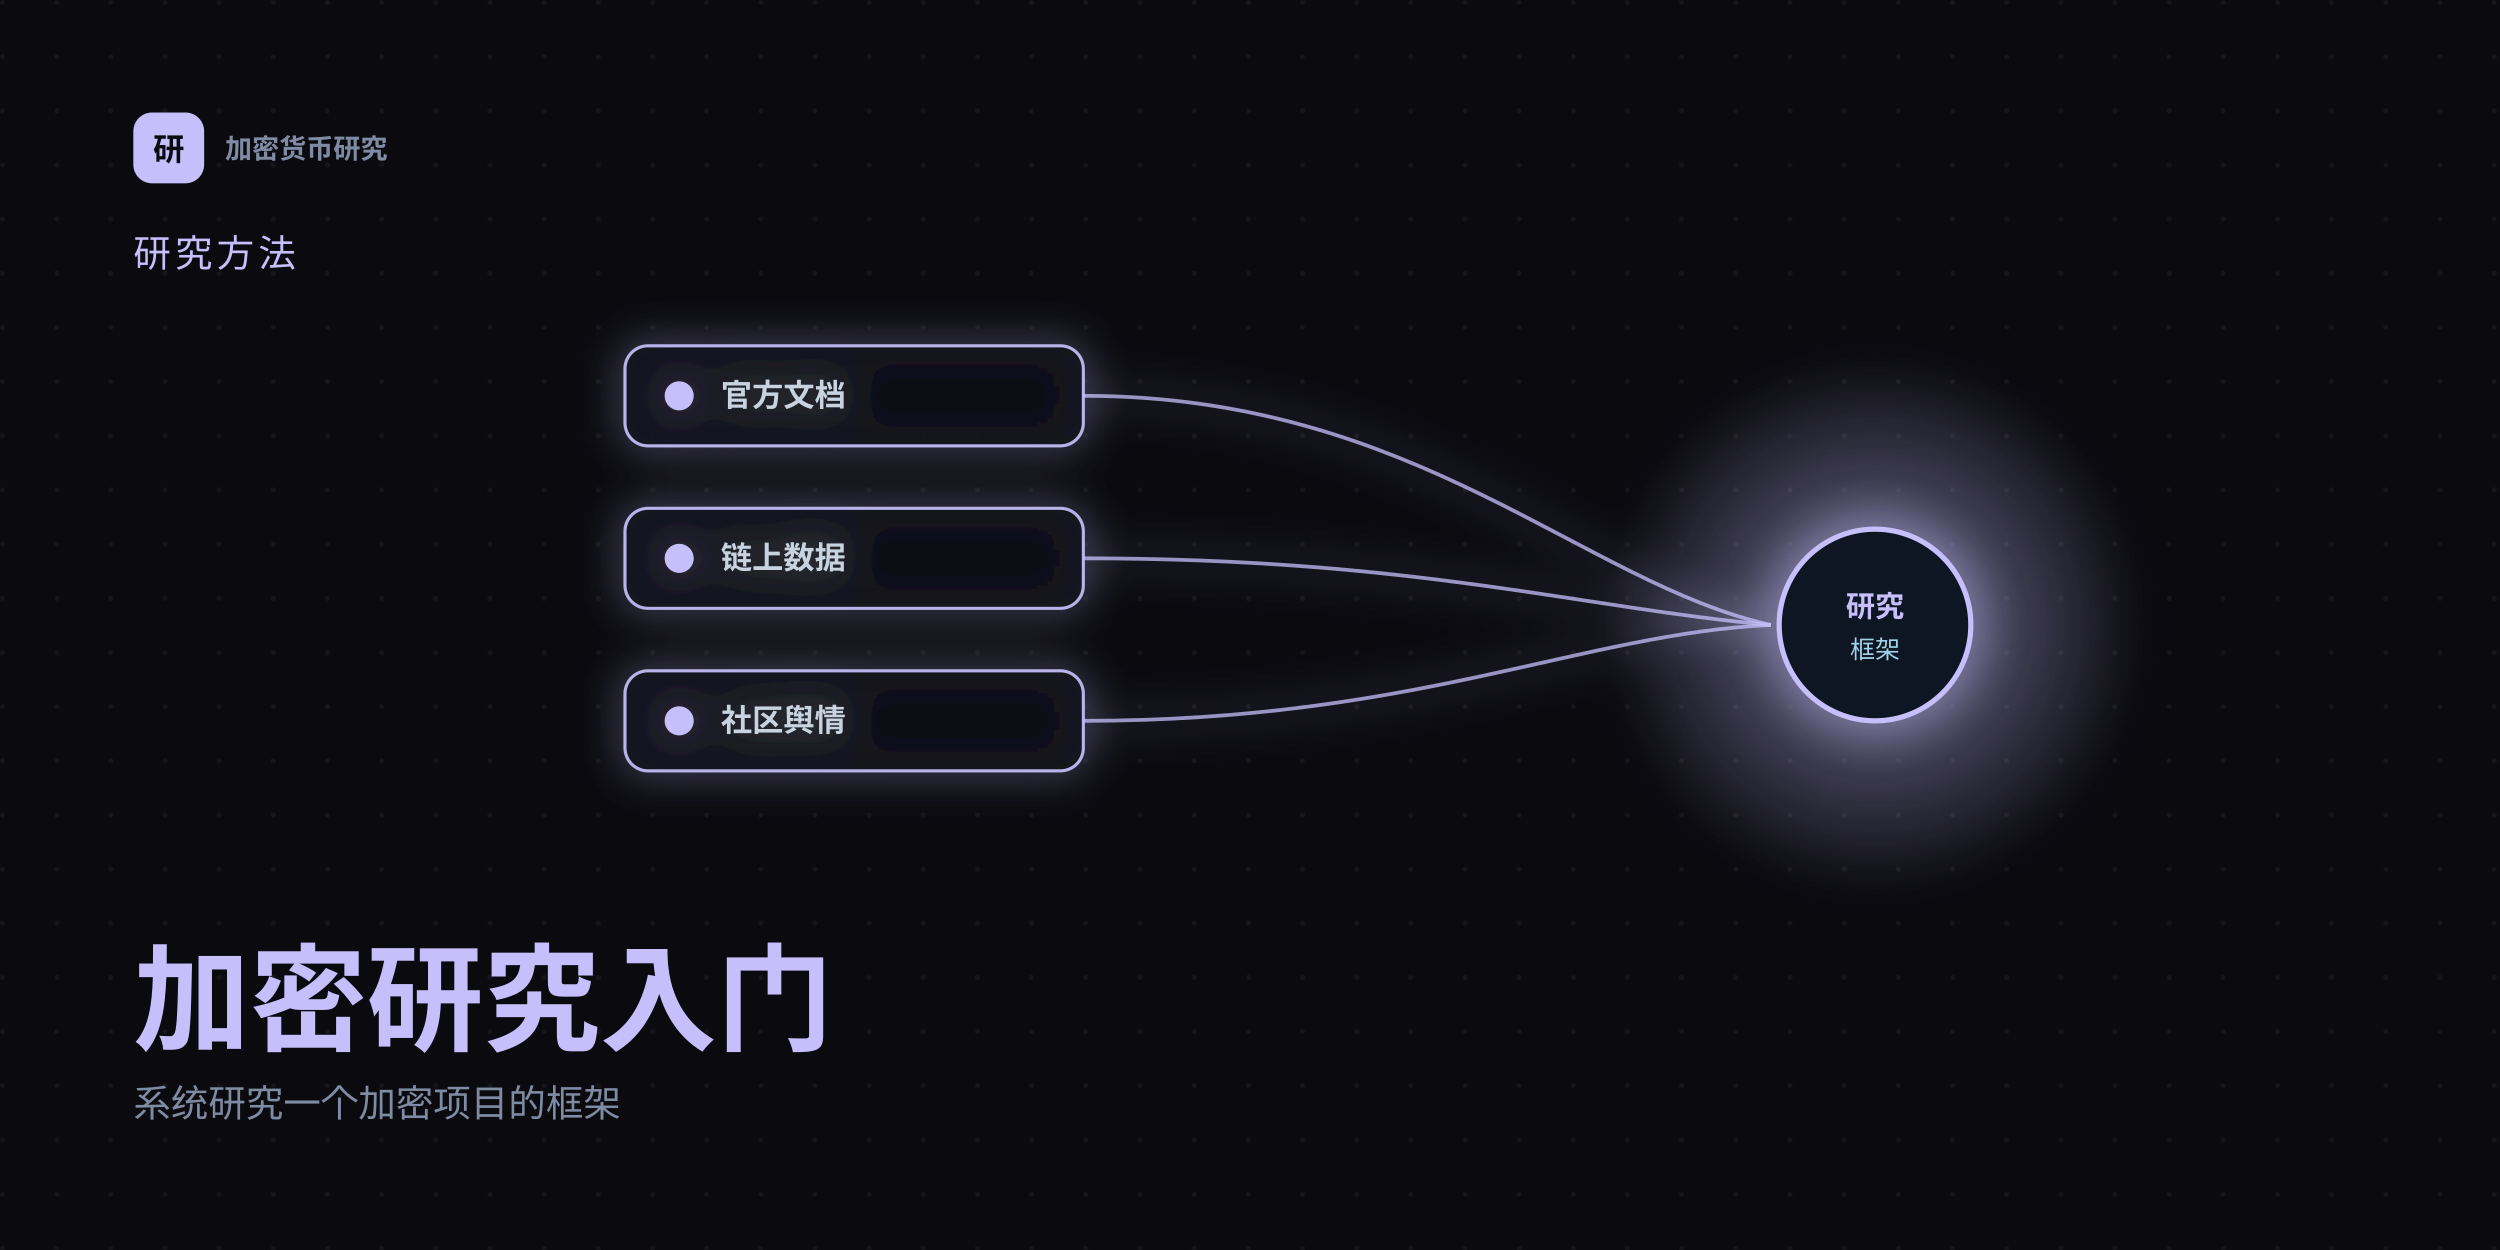
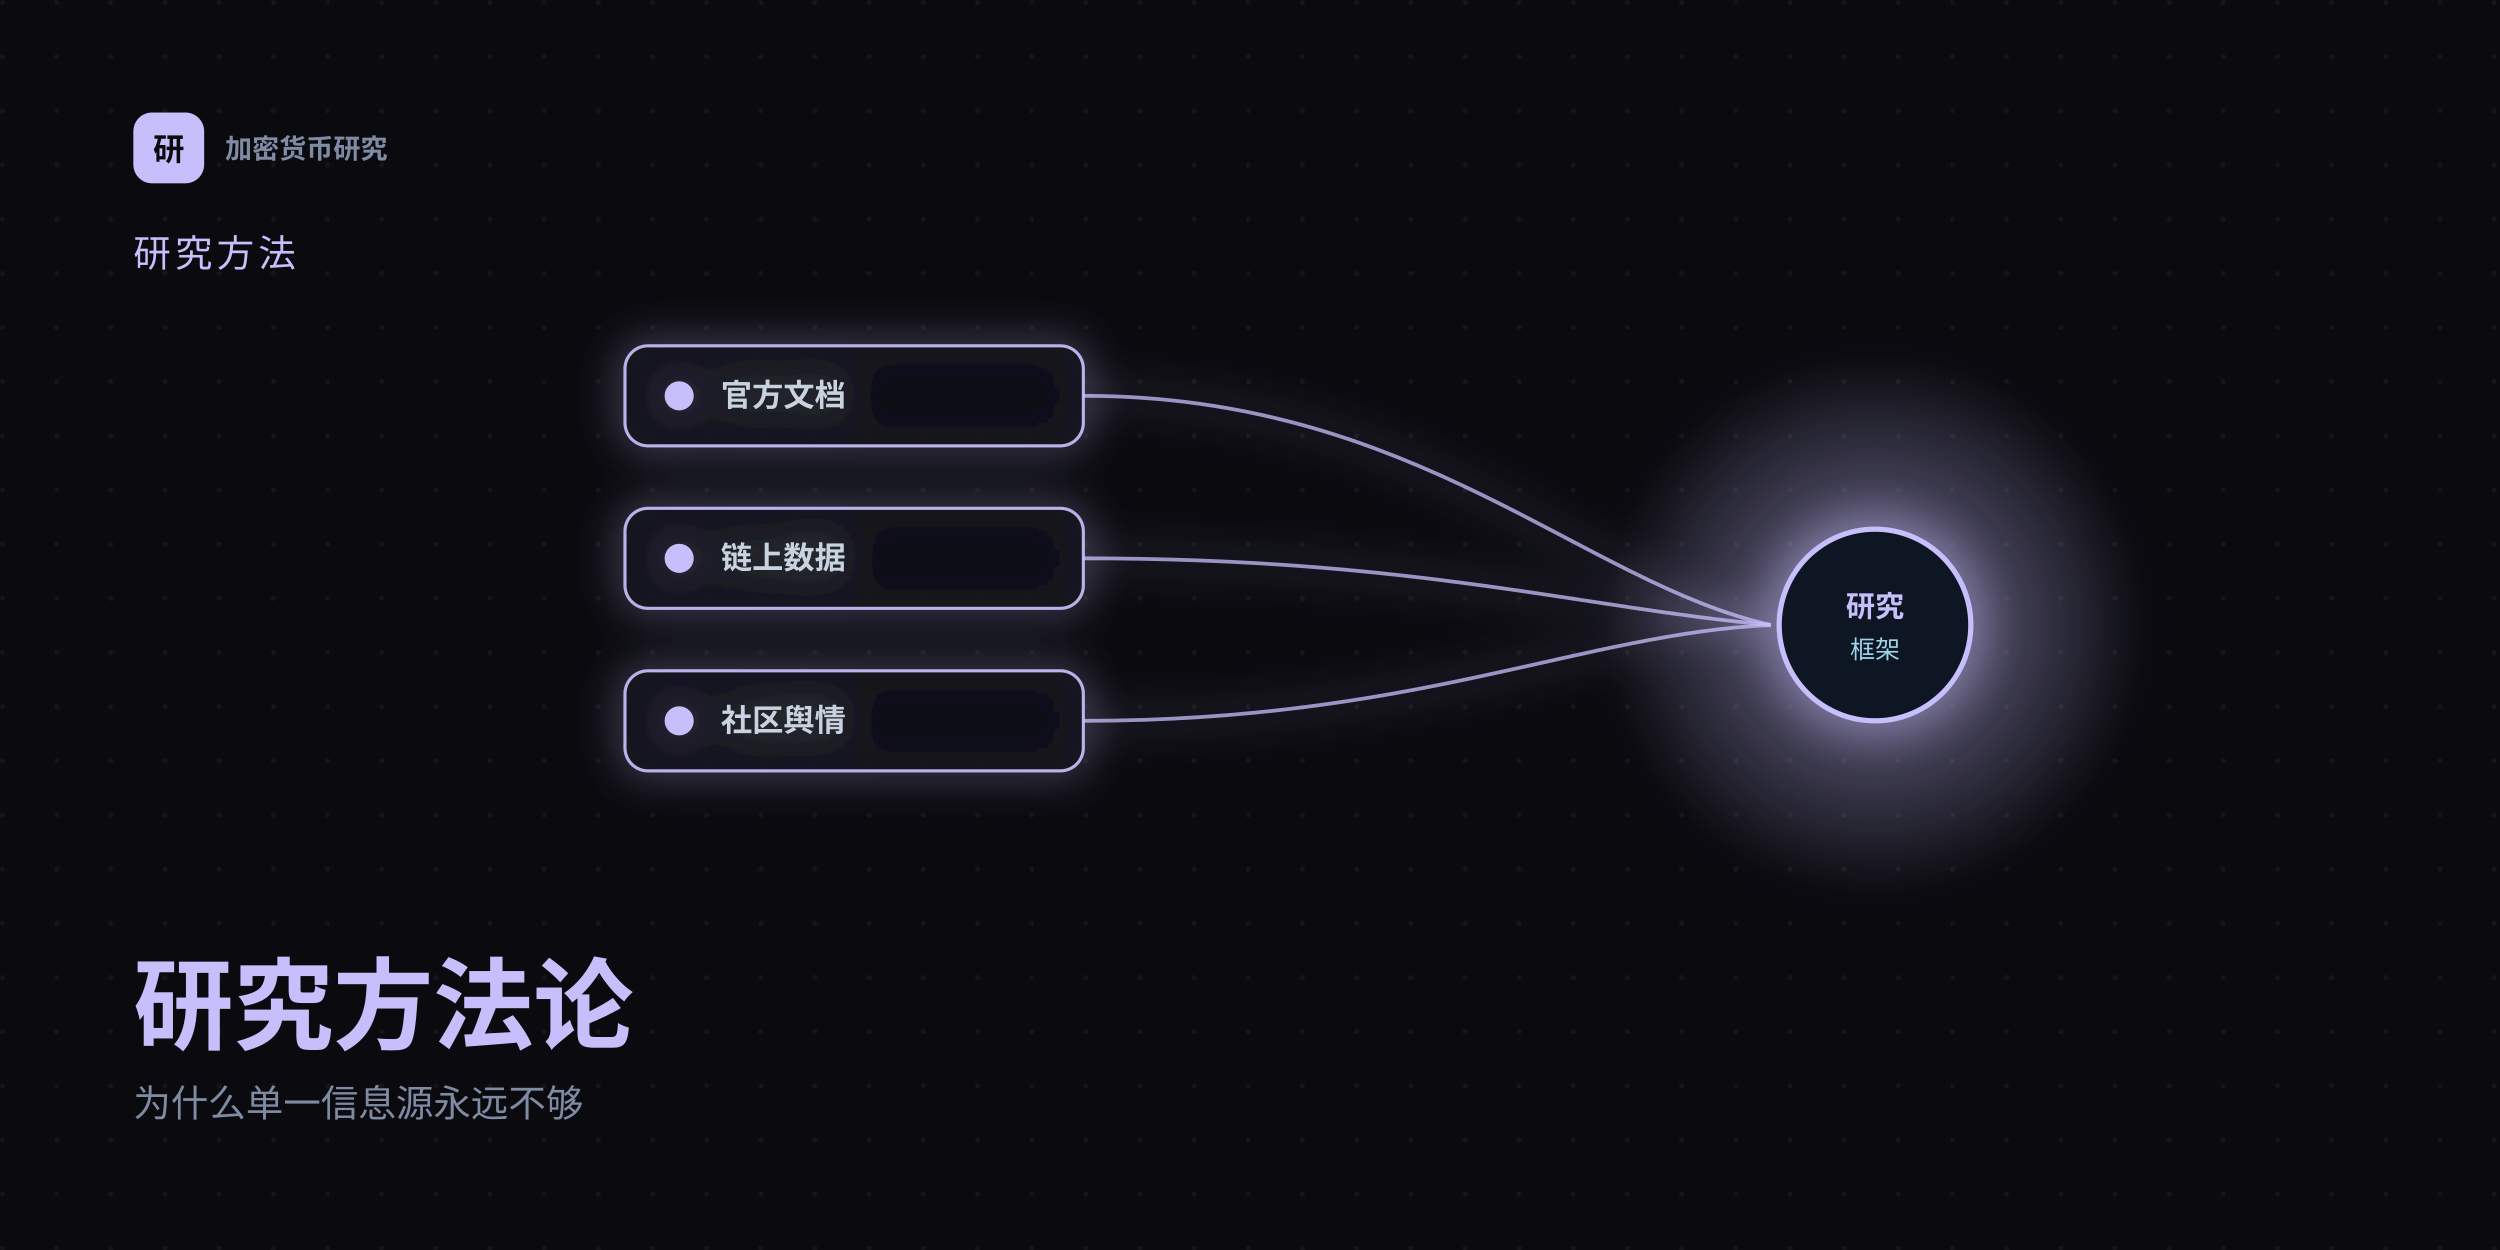
- <svg xmlns="http://www.w3.org/2000/svg" viewBox="0 0 1200 600" role="img" aria-label="加密研究入门 主题配图">
+ <svg xmlns="http://www.w3.org/2000/svg" viewBox="0 0 1200 600" role="img" aria-label="加密项目研究方法论 主题配图">
  <defs>
    <radialGradient id="nodeGlow" cx="50%" cy="50%" r="50%">
      <stop offset="0%" stop-color="#c7bffb" stop-opacity="0.45" />
      <stop offset="55%" stop-color="#c7bffb" stop-opacity="0.14" />
      <stop offset="100%" stop-color="#c7bffb" stop-opacity="0" />
    </radialGradient>
    <filter id="softGlow" x="-80%" y="-80%" width="260%" height="260%">
      <feGaussianBlur stdDeviation="10" result="b" />
      <feMerge>
        <feMergeNode in="b" />
        <feMergeNode in="SourceGraphic" />
      </feMerge>
    </filter>
    <pattern id="dots" width="26" height="26" patternUnits="userSpaceOnUse">
      <circle cx="1.2" cy="1.2" r="1.2" fill="#ffffff" fill-opacity="0.05" />
    </pattern>
  </defs>
  <rect width="1200" height="600" fill="#0a0a0f" />
  <rect width="1200" height="600" fill="url(#dots)" />
  <g transform="translate(64,54)">
    <rect x="0" y="0" width="34" height="34" rx="9" fill="#c7bffb" />
    <text x="17" y="23" font-family="'Segoe UI',Arial,sans-serif" font-size="15" font-weight="700" fill="#0a0a0f" text-anchor="middle">研</text>
    <text x="44" y="22" font-family="'Segoe UI',Arial,sans-serif" font-size="13" font-weight="600" fill="#7f8aa3">加密货币研究</text>
  </g>
  <text x="64" y="128" font-family="'Consolas','Segoe UI',monospace" font-size="18" letter-spacing="2" fill="#c7bffb">研究方法</text>
  <g filter="url(#softGlow)">
    <g transform="translate(300,190)">
      <rect x="0" y="-24" width="220" height="48" rx="11" fill="#0d1117" stroke="#c7bffb" stroke-width="1.5" opacity="0.9" />
      <circle cx="26" cy="0" r="7" fill="#c7bffb" />
      <text x="46" y="5" font-family="'Segoe UI',Arial,sans-serif" font-size="15" font-weight="600" fill="#c9d3e0">官方文档</text>
    </g>
    <g transform="translate(300,268)">
      <rect x="0" y="-24" width="220" height="48" rx="11" fill="#0d1117" stroke="#c7bffb" stroke-width="1.5" opacity="0.9" />
      <circle cx="26" cy="0" r="7" fill="#c7bffb" />
      <text x="46" y="5" font-family="'Segoe UI',Arial,sans-serif" font-size="15" font-weight="600" fill="#c9d3e0">链上数据</text>
    </g>
    <g transform="translate(300,346)">
      <rect x="0" y="-24" width="220" height="48" rx="11" fill="#0d1117" stroke="#c7bffb" stroke-width="1.5" opacity="0.9" />
      <circle cx="26" cy="0" r="7" fill="#c7bffb" />
      <text x="46" y="5" font-family="'Segoe UI',Arial,sans-serif" font-size="15" font-weight="600" fill="#c9d3e0">社区舆情</text>
    </g>
    <path d="M520 190 C 680 190, 760 280, 850 300" fill="none" stroke="#c7bffb" stroke-width="1.8" opacity="0.75" />
    <path d="M520 268 C 680 268, 760 292, 850 300" fill="none" stroke="#c7bffb" stroke-width="1.8" opacity="0.75" />
    <path d="M520 346 C 680 346, 760 304, 850 300" fill="none" stroke="#c7bffb" stroke-width="1.8" opacity="0.75" />
    <circle cx="900" cy="300" r="130" fill="url(#nodeGlow)" />
    <circle cx="900" cy="300" r="46" fill="#0e1420" stroke="#c7bffb" stroke-width="2.5" />
    <text x="900" y="296" font-family="'Segoe UI',Arial,sans-serif" font-size="14" font-weight="700" fill="#c7bffb" text-anchor="middle">研究</text>
    <text x="900" y="316" font-family="'Segoe UI',Arial,sans-serif" font-size="12" fill="#9fd4ea" text-anchor="middle">框架</text>
  </g>
  <g font-family="'Segoe UI',Arial,sans-serif" font-weight="800">
-     <text x="64" y="500" font-size="56" fill="#c7bffb">加密研究入门</text>
+     <text x="64" y="500" font-size="48" fill="#c7bffb">研究方法论</text>
  </g>
-   <text x="64" y="536" font-family="'Segoe UI',Arial,sans-serif" font-size="18" fill="#7f8aa3">系统研究一个加密项目的框架</text>
+   <text x="64" y="536" font-family="'Segoe UI',Arial,sans-serif" font-size="18" fill="#7f8aa3">为什么单一信息源永远不够</text>
</svg>
